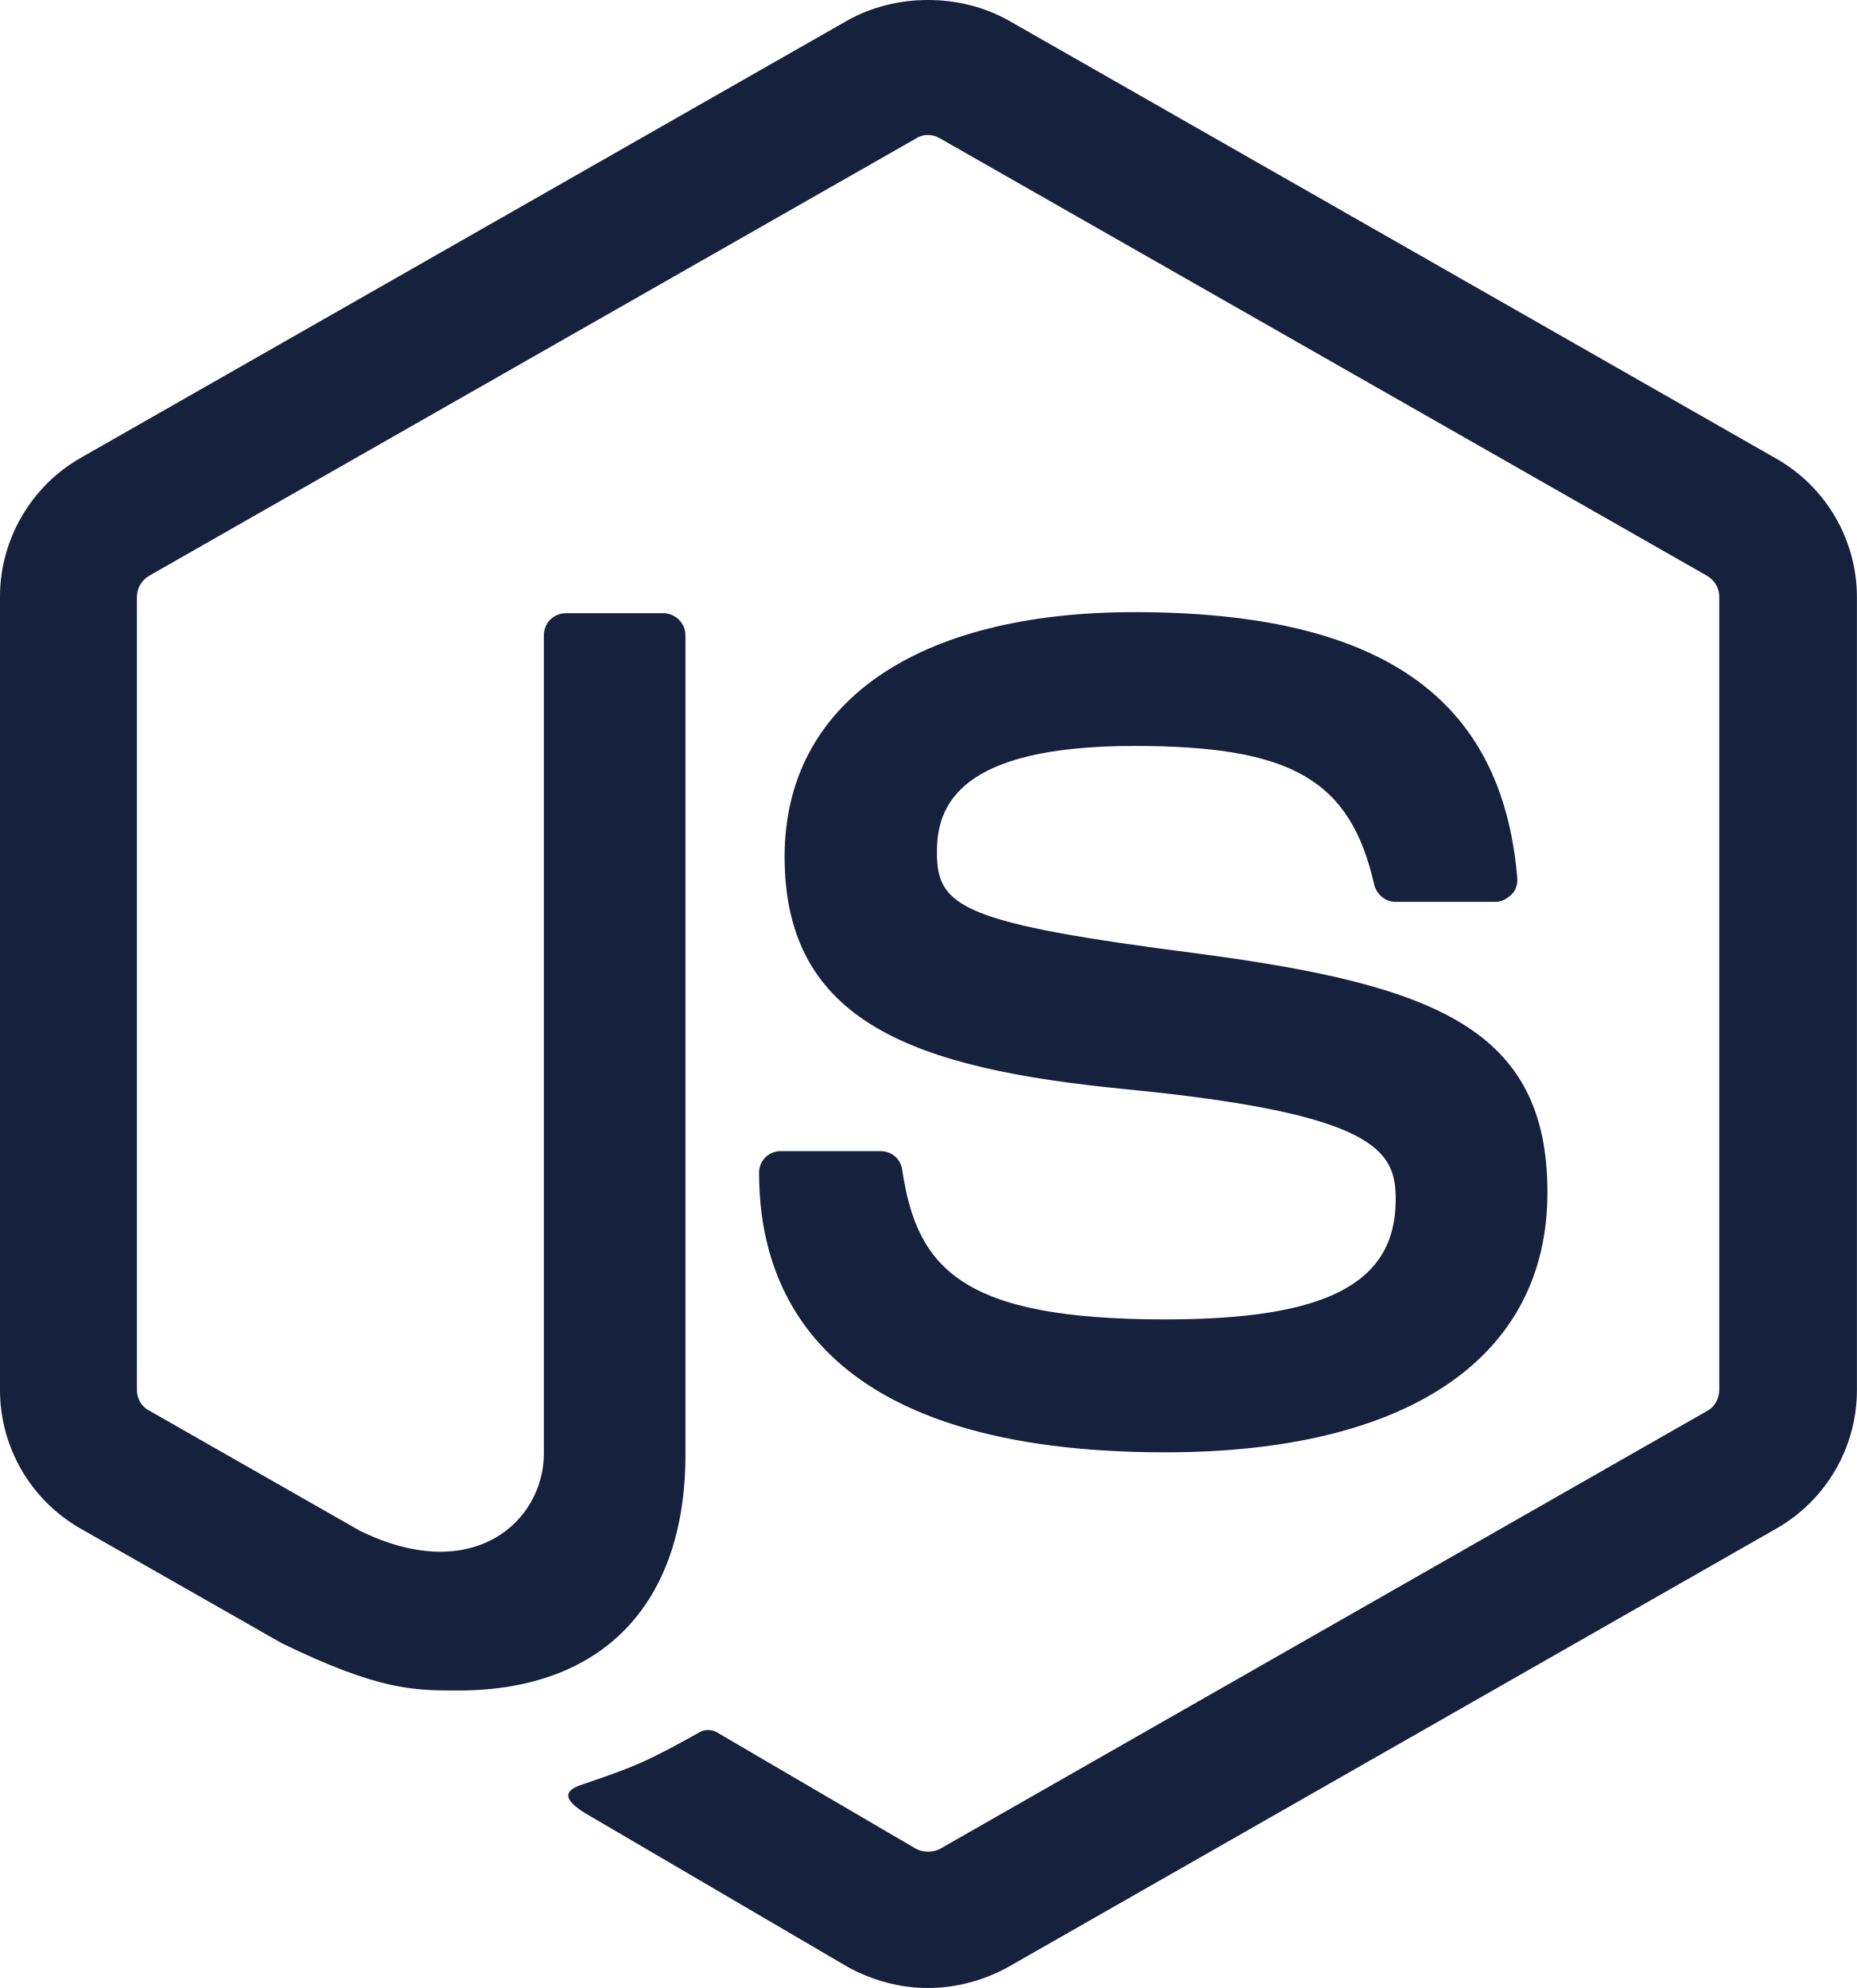
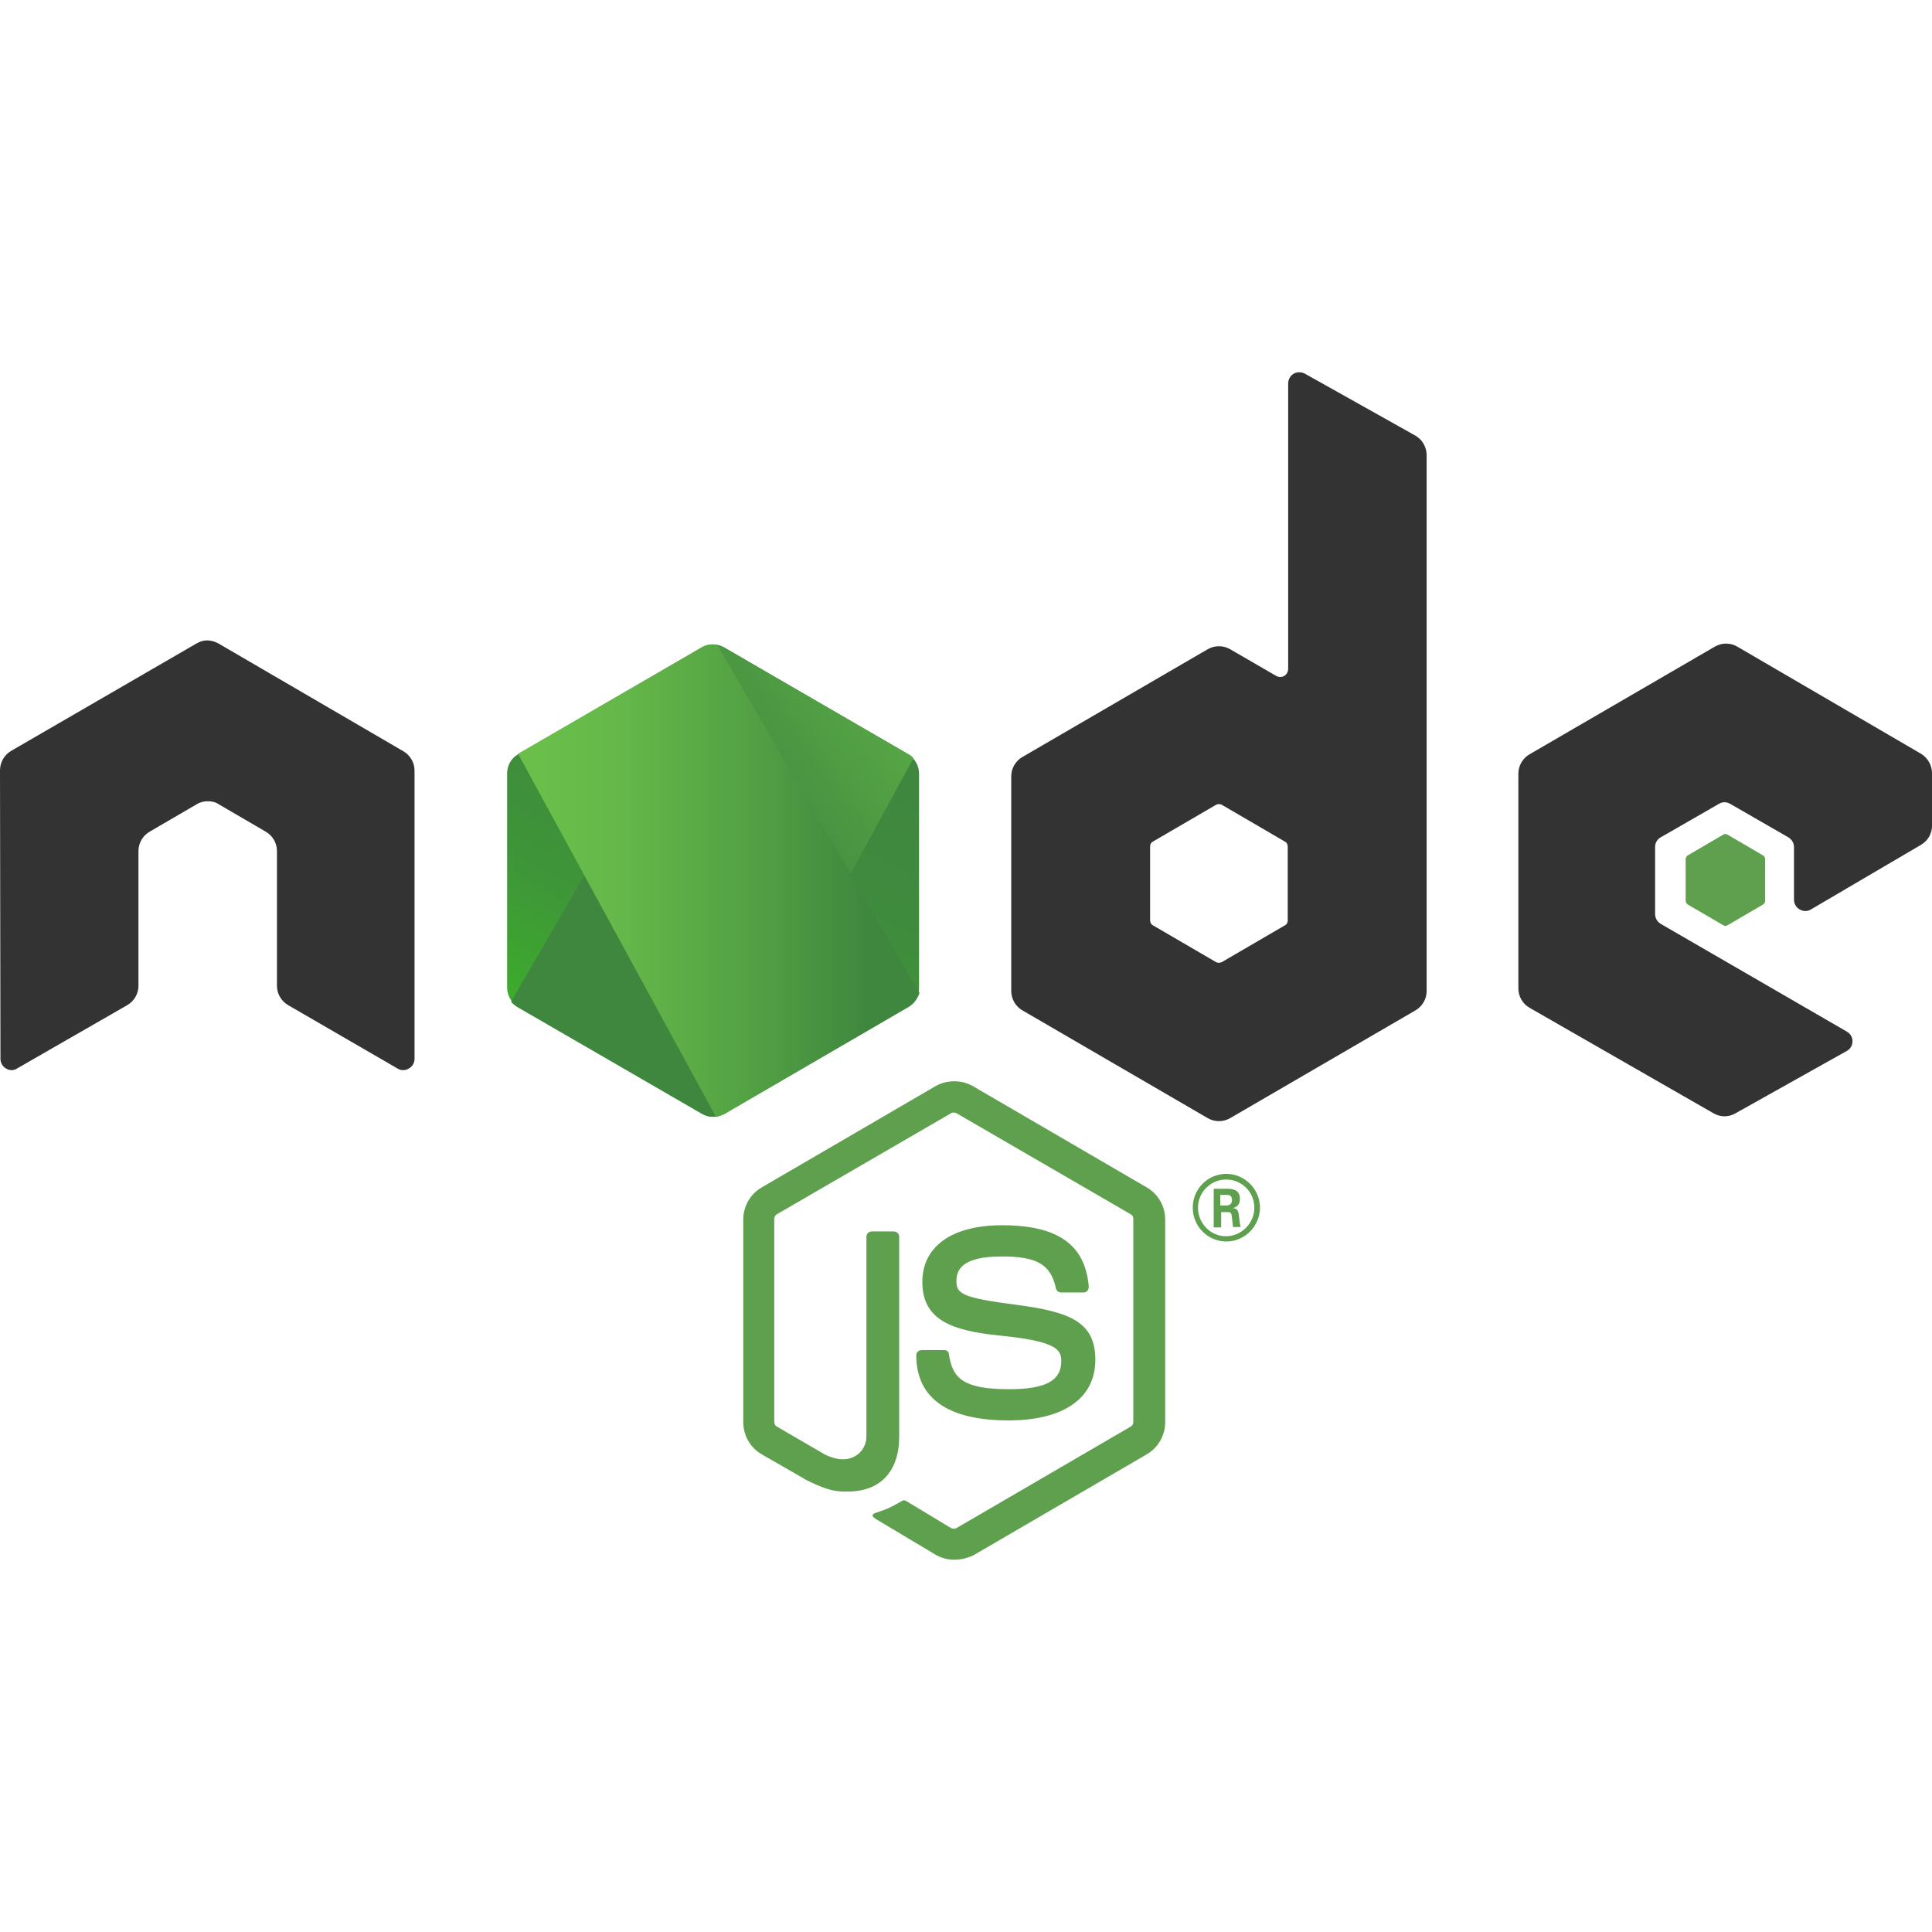
- <svg xmlns="http://www.w3.org/2000/svg" width="99" height="106" viewBox="0 0 99 106" fill="none">
-   <path d="M49.476 0C47.97 0 46.465 0.365 45.166 1.099L4.286 24.422C1.646 25.93 0 28.786 0 31.803V74.117C0 77.175 1.646 79.99 4.286 81.499L15.018 87.614C20.215 90.142 22.068 90.138 24.42 90.138C32.133 90.138 36.545 85.532 36.545 77.541V33.882C36.545 33.229 36.013 32.695 35.352 32.695H30.196C29.495 32.695 28.996 33.229 28.996 33.882V77.501C28.996 81.089 25.247 84.594 19.183 81.618L7.96 75.216C7.547 75.012 7.299 74.566 7.299 74.117V31.843C7.299 31.354 7.547 30.941 7.96 30.696L48.839 7.381C49.211 7.137 49.708 7.137 50.12 7.381L91 30.696C91.412 30.941 91.66 31.355 91.66 31.803V74.117C91.66 74.566 91.411 75.012 91.04 75.216L50.12 98.579C49.749 98.783 49.211 98.783 48.839 98.579L38.317 92.424C38.029 92.22 37.623 92.181 37.334 92.344C34.406 93.975 33.87 94.177 31.147 95.115C30.487 95.319 29.455 95.725 31.518 96.867L45.166 104.861C46.486 105.595 47.975 106 49.46 106C50.986 106 52.466 105.595 53.786 104.861L94.714 81.499C97.354 79.99 99 77.175 99 74.117V31.843C99 28.785 97.354 25.97 94.714 24.462L53.786 1.099C52.487 0.365 50.981 0 49.476 0ZM60.473 32.639C48.799 32.639 41.83 37.528 41.83 45.682C41.83 54.529 48.754 56.971 59.974 58.072C73.38 59.377 74.411 61.34 74.411 63.949C74.411 68.433 70.746 70.351 62.125 70.351C51.276 70.351 48.882 67.656 48.098 62.356C48.016 61.785 47.523 61.377 46.946 61.377H41.621C40.961 61.377 40.468 61.912 40.468 62.523C40.468 69.332 44.222 77.438 62.125 77.438C75.077 77.438 82.5 72.389 82.5 63.583C82.5 54.858 76.518 52.53 63.978 50.858C51.231 49.227 49.951 48.371 49.951 45.435C49.951 42.989 51.068 39.774 60.473 39.774C68.847 39.774 71.98 41.562 73.259 47.147C73.383 47.677 73.834 48.087 74.411 48.087H79.737C80.067 48.087 80.351 47.925 80.599 47.681C80.805 47.477 80.93 47.148 80.889 46.781C80.064 37.16 73.591 32.639 60.473 32.639Z" fill="#16213E" />
+ <svg xmlns="http://www.w3.org/2000/svg" viewBox="0 0 128 128">
+   <path fill="#5fa04e" d="M114.313 55.254a.26.26 0 0 0-.145.044l-2.346 1.37a.3.3 0 0 0-.142.26v2.74c0 .116.055.204.142.262l2.346 1.368a.262.262 0 0 0 .29 0l2.342-1.368a.308.308 0 0 0 .145-.263V56.93a.303.303 0 0 0-.145-.26l-2.343-1.371a.26.26 0 0 0-.144-.044zM63.22 71.638c-.427 0-.852.104-1.214.308l-11.549 6.727a2.457 2.457 0 0 0-1.214 2.124V94.22c0 .874.462 1.69 1.214 2.128l3.04 1.746c1.476.728 1.997.726 2.662.726 2.17 0 3.415-1.339 3.415-3.64V81.935a.356.356 0 0 0-.348-.351h-1.474a.356.356 0 0 0-.35.351v13.248c0 1.019-1.069 2.04-2.776 1.167l-3.155-1.835c-.116-.058-.175-.206-.175-.322V80.767c0-.116.059-.26.175-.319l11.545-6.697c.087-.058.233-.058.349 0l11.548 6.697c.115.059.172.174.172.32v13.424c0 .145-.057.264-.172.322l-11.548 6.727c-.087.058-.233.058-.349 0l-2.951-1.779c-.087-.058-.203-.087-.29-.029-.81.466-.952.527-1.734.789-.174.058-.463.173.115.493l3.85 2.302c.376.203.78.319 1.214.319.434 0 .867-.115 1.214-.26l11.549-6.727a2.463 2.463 0 0 0 1.214-2.128V80.797c0-.874-.462-1.687-1.214-2.124l-11.549-6.727a2.488 2.488 0 0 0-1.214-.308Zm18.03 6.13a2.236 2.236 0 0 0-2.227 2.243 2.236 2.236 0 0 0 2.227 2.242c1.217 0 2.228-1.019 2.228-2.242a2.254 2.254 0 0 0-2.228-2.242zm-.03.379a1.86 1.86 0 0 1 1.883 1.864c0 1.02-.84 1.894-1.882 1.894-1.012 0-1.852-.846-1.852-1.894s.869-1.864 1.852-1.864zm-.809.611v2.562h.494v-1.016h.434c.174 0 .231.058.26.203 0 .03.086.67.086.786h.52c-.058-.116-.087-.466-.116-.67-.028-.32-.056-.553-.404-.582.174-.059.463-.146.463-.612 0-.67-.58-.67-.868-.67zm.435.408h.404c.146 0 .376 0 .376.349 0 .116-.056.351-.376.351h-.405zm-14.47 2.01c-3.3 0-5.268 1.398-5.268 3.757 0 2.534 1.968 3.23 5.123 3.551 3.79.379 4.08.933 4.08 1.69 0 1.31-1.044 1.864-3.475 1.864-3.068 0-3.733-.758-3.965-2.301 0-.175-.142-.29-.316-.29H61.05a.35.35 0 0 0-.346.349c0 1.98 1.041 4.31 6.107 4.31 3.645 0 5.758-1.458 5.758-4.02 0-2.505-1.68-3.174-5.238-3.64-3.59-.466-3.965-.728-3.965-1.572 0-.699.318-1.63 2.98-1.63 2.373 0 3.269.525 3.617 2.126a.34.34 0 0 0 .319.26h1.533c.088 0 .175-.057.234-.115a.476.476 0 0 0 .085-.263c-.231-2.795-2.053-4.077-5.758-4.077z" />
+   <path fill="#333" d="M86.072 24.664a.71.71 0 0 0-.352.089.755.755 0 0 0-.375.638V44.32c0 .174-.09.35-.263.466a.549.549 0 0 1-.52 0l-3.066-1.775a1.486 1.486 0 0 0-1.478 0L67.75 50.146a1.48 1.48 0 0 0-.753 1.279v14.24c0 .524.29 1.02.753 1.282l12.27 7.135a1.486 1.486 0 0 0 1.477 0l12.269-7.135c.463-.262.753-.758.753-1.282V30.168c0-.553-.29-1.05-.753-1.311l-7.32-4.104a.836.836 0 0 0-.373-.089zM13.687 42.43c-.231 0-.462.084-.664.2L.753 49.739A1.493 1.493 0 0 0 0 51.047l.03 19.102c0 .263.143.525.375.642a.656.656 0 0 0 .724 0l7.294-4.193c.463-.262.75-.758.75-1.282v-8.94c0-.524.29-1.02.754-1.282l3.096-1.805c.231-.146.493-.204.753-.204s.521.058.724.204l3.096 1.805c.463.262.753.758.753 1.282v8.94c0 .524.288 1.02.75 1.282l7.236 4.193a.704.704 0 0 0 .753 0 .724.724 0 0 0 .376-.642V51.047c0-.524-.29-1.02-.754-1.283L14.47 42.63a1.763 1.763 0 0 0-.664-.201Zm100.667.21c-.253 0-.504.066-.736.198l-12.272 7.131c-.463.262-.75.758-.75 1.283v14.24c0 .524.287 1.02.75 1.282l12.184 6.987a1.43 1.43 0 0 0 1.447 0l7.38-4.133a.724.724 0 0 0 .375-.642.724.724 0 0 0-.375-.64L110.03 61.21a.76.76 0 0 1-.375-.641v-4.456a.72.72 0 0 1 .375-.64l3.85-2.214a.705.705 0 0 1 .753 0l3.846 2.213a.762.762 0 0 1 .378.641v3.495c0 .263.144.525.375.641a.704.704 0 0 0 .754 0l7.291-4.28a1.46 1.46 0 0 0 .724-1.283v-3.465c0-.524-.29-1.017-.724-1.28l-12.184-7.104a1.499 1.499 0 0 0-.738-.198zM80.757 53.274c.065 0 .131.015.19.045l4.194 2.446c.116.058.175.202.175.319v4.892c0 .146-.059.264-.175.322l-4.195 2.446a.431.431 0 0 1-.378 0l-4.195-2.446c-.116-.058-.175-.205-.175-.322v-4.892c0-.146.06-.261.175-.32l4.195-2.445a.425.425 0 0 1 .19-.045z" />
+   <path fill="url(#a)" d="M47.982 42.893a1.484 1.484 0 0 0-1.476 0L34.322 49.97a1.456 1.456 0 0 0-.724 1.281v14.181c0 .525.29 1.02.724 1.282l12.184 7.076a1.484 1.484 0 0 0 1.476 0l12.183-7.076c.463-.262.724-.757.724-1.282V51.251c0-.524-.29-1.02-.724-1.281z" />
+   <path fill="url(#b)" d="m60.194 49.97-12.241-7.077a1.996 1.996 0 0 0-.376-.145L33.859 66.364c.116.146.26.262.405.35l12.242 7.076c.347.204.752.262 1.128.145l12.879-23.703a.905.905 0 0 0-.319-.262z" />
+   <path fill="url(#c)" d="M60.194 66.713c.348-.204.608-.553.724-.932l-13.4-23.063c-.346-.058-.723-.029-1.041.175L34.322 49.94l13.11 24.053c.173-.029.376-.087.55-.175z" />
+   <defs>
+     <linearGradient id="a" x1="34.513" x2="27.157" y1="15.535" y2="30.448" gradientTransform="translate(0 24.664) scale(1.51263)" gradientUnits="userSpaceOnUse">
+       <stop stop-color="#3F873F" />
+       <stop offset=".33" stop-color="#3F8B3D" />
+       <stop offset=".637" stop-color="#3E9638" />
+       <stop offset=".934" stop-color="#3DA92E" />
+       <stop offset="1" stop-color="#3DAE2B" />
+     </linearGradient>
+     <linearGradient id="b" x1="30.009" x2="50.533" y1="23.359" y2="8.288" gradientTransform="translate(0 24.664) scale(1.51263)" gradientUnits="userSpaceOnUse">
+       <stop offset=".138" stop-color="#3F873F" />
+       <stop offset=".402" stop-color="#52A044" />
+       <stop offset=".713" stop-color="#64B749" />
+       <stop offset=".908" stop-color="#6ABF4B" />
+     </linearGradient>
+     <linearGradient id="c" x1="21.917" x2="40.555" y1="22.261" y2="22.261" gradientTransform="translate(0 24.664) scale(1.51263)" gradientUnits="userSpaceOnUse">
+       <stop offset=".092" stop-color="#6ABF4B" />
+       <stop offset=".287" stop-color="#64B749" />
+       <stop offset=".598" stop-color="#52A044" />
+       <stop offset=".862" stop-color="#3F873F" />
+     </linearGradient>
+   </defs>
</svg>
